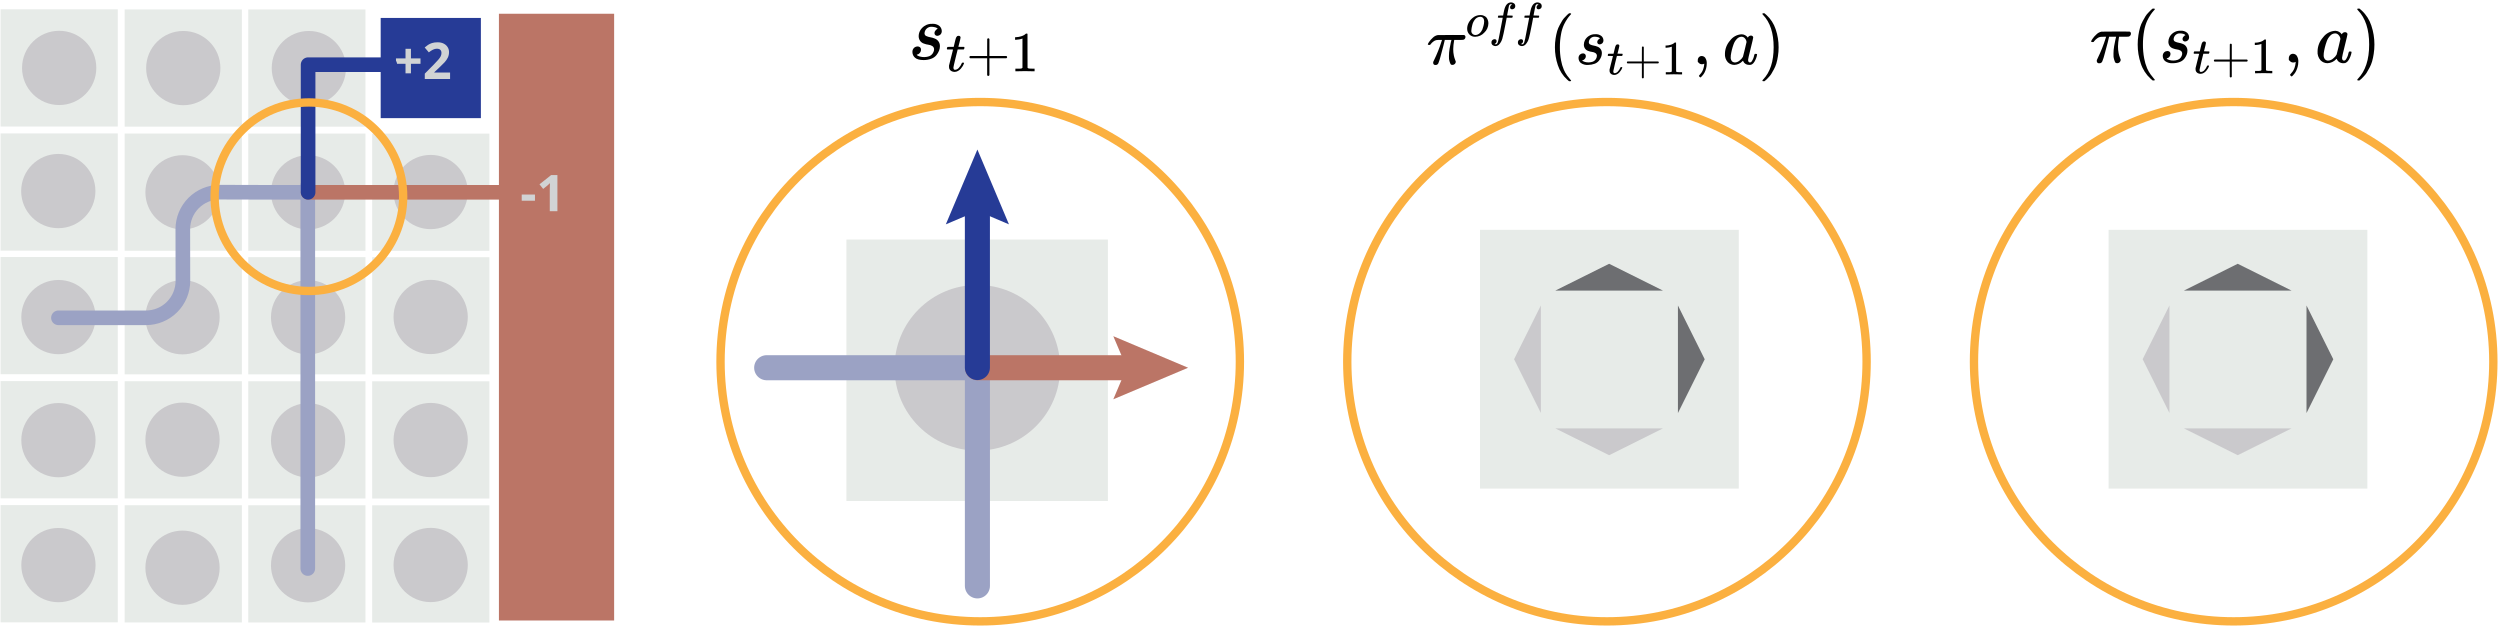
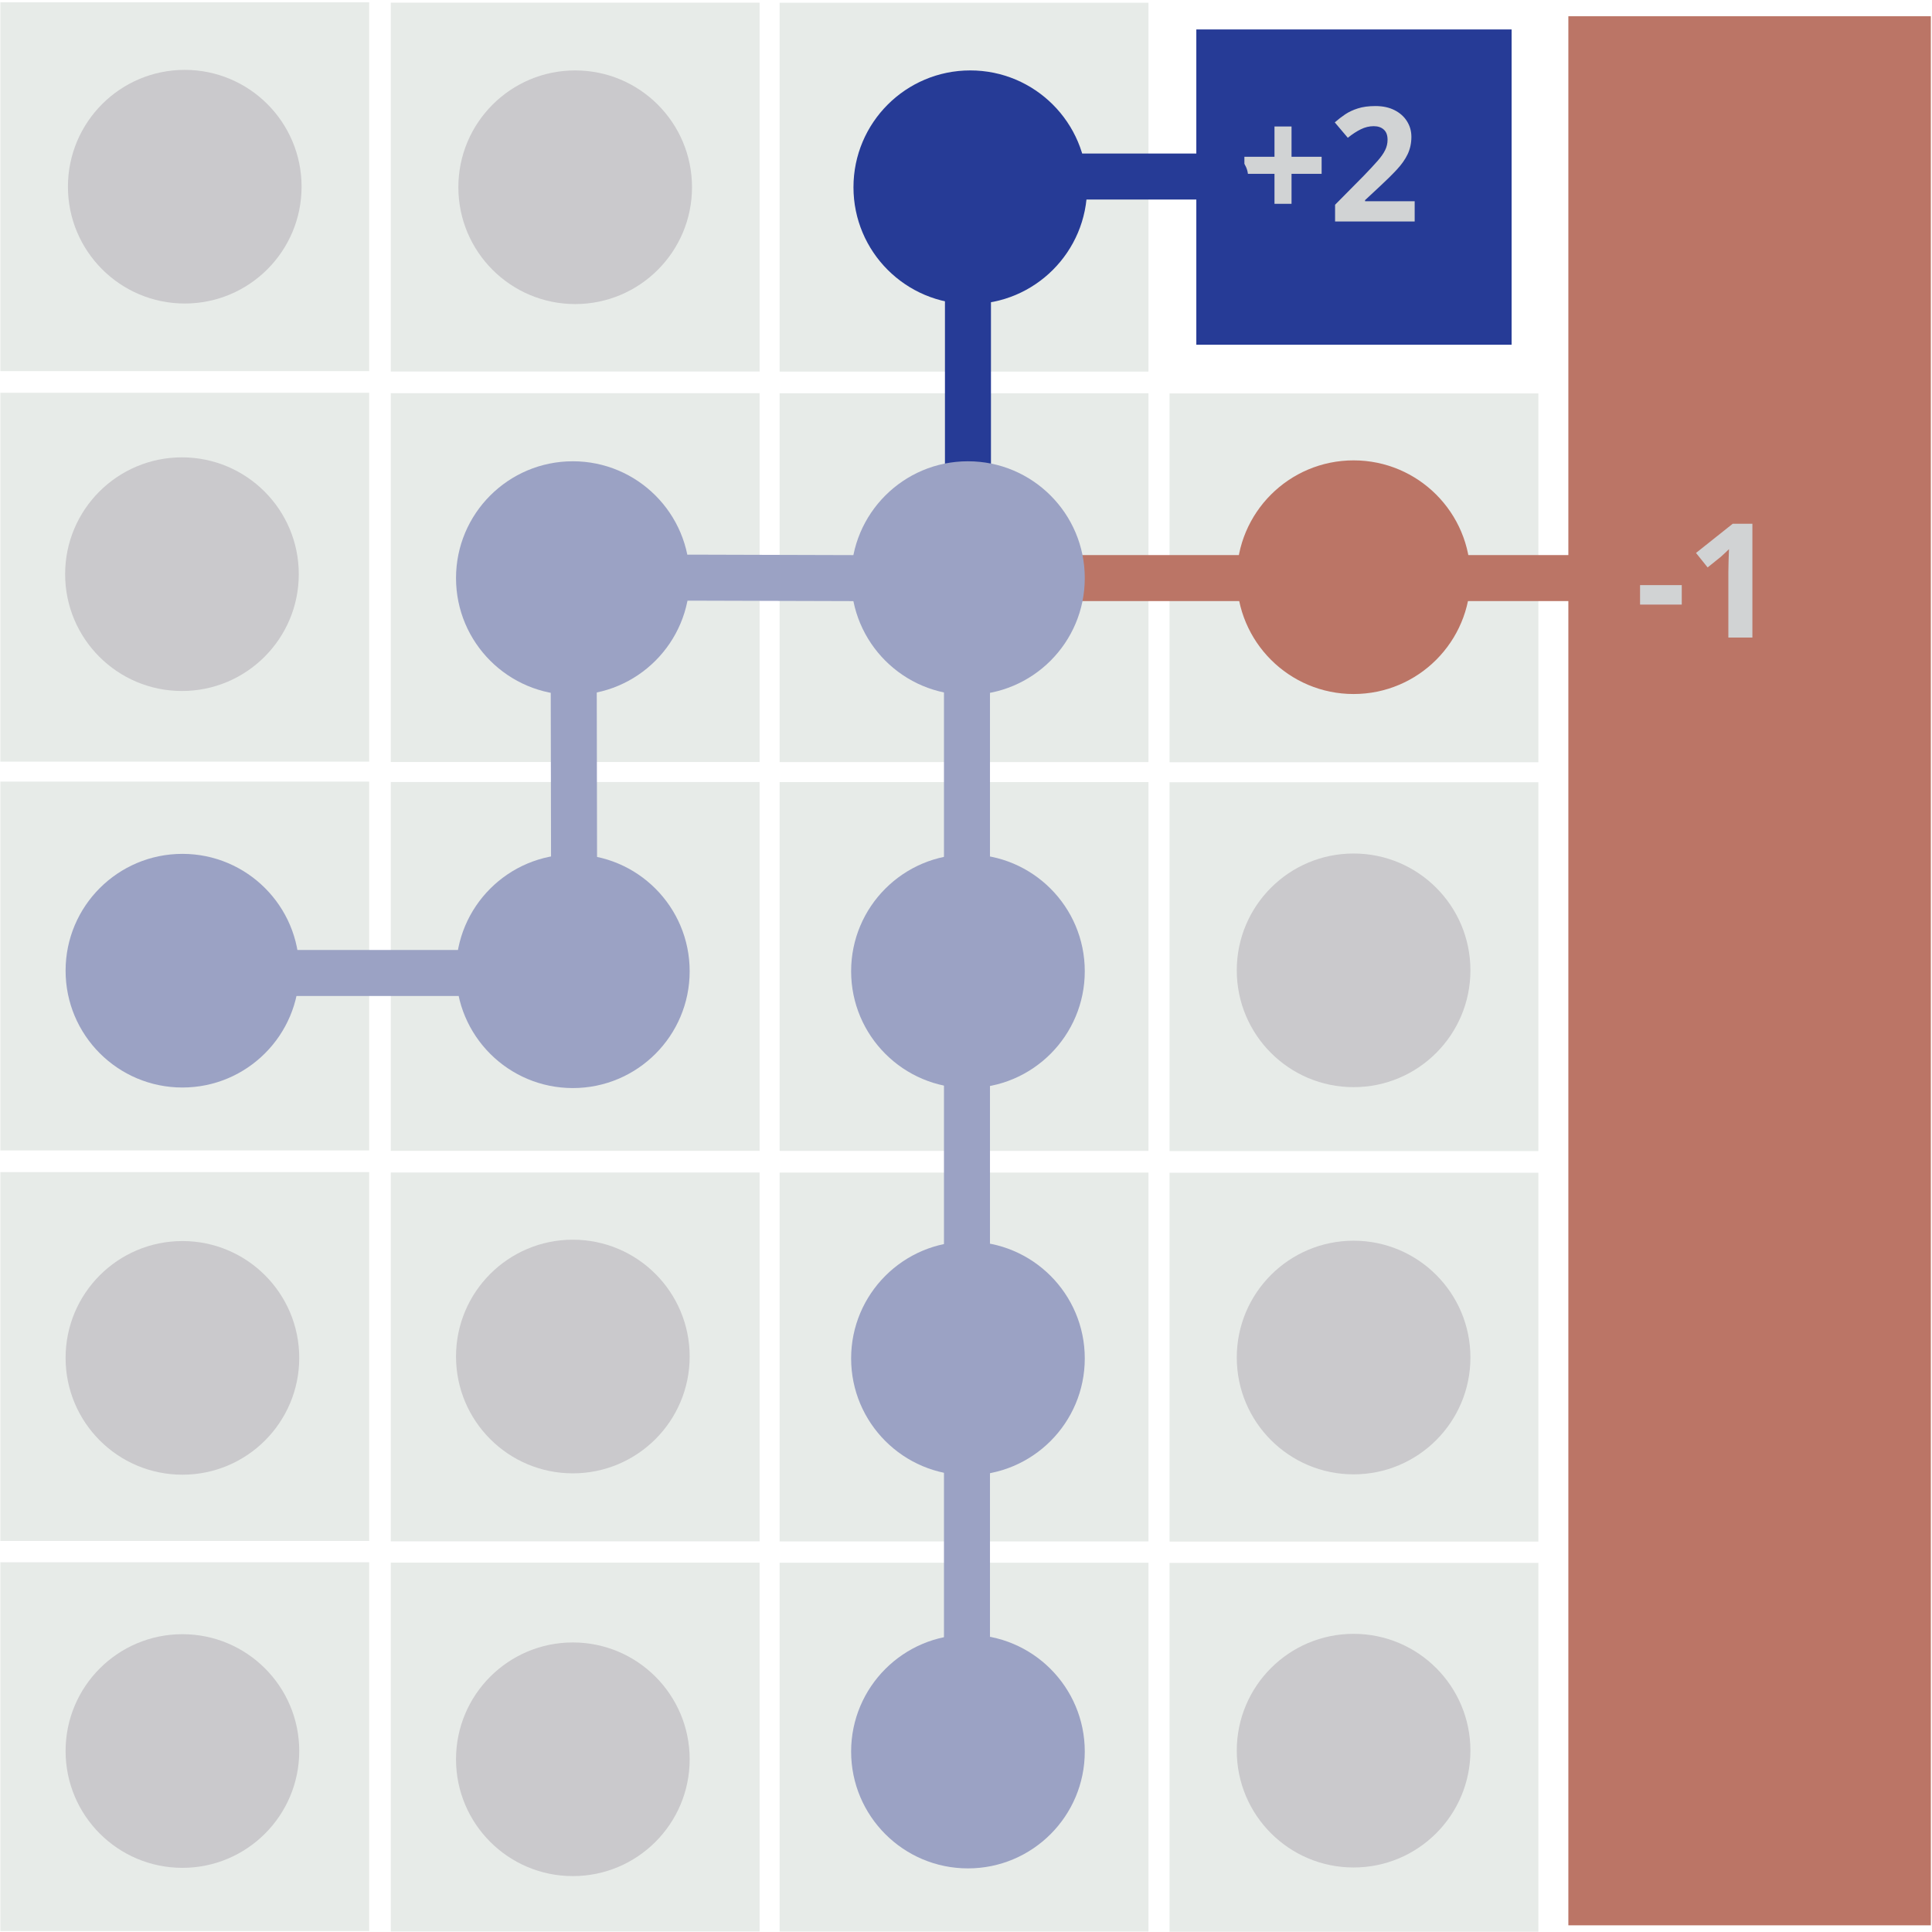
- <svg xmlns="http://www.w3.org/2000/svg" viewBox="0 0 1196.701 300.746">
+ <svg xmlns="http://www.w3.org/2000/svg" viewBox="0 0 293.926 293.926">
  <defs>
    <style>
      .cls-1 {
        fill: #263b96;
      }

      .cls-2 {
        fill: #e7ebe8;
      }

      .cls-3 {
        fill: #cac9cc;
      }

      .cls-4 {
        fill: #bb7566;
      }

      .cls-5 {
        font-size: 24.253px;
        fill: #d1d3d4;
        font-family: MyriadPro-Semibold, Myriad Pro;
        font-weight: 700;
      }

+       .cls-6, .cls-7, .cls-8 {
+         fill: none;
+         stroke-linecap: round;
+         stroke-linejoin: round;
+         stroke-width: 7px;
+       }
+ 
      .cls-6 {
-         fill: #6d6e71;
+         stroke: #bb7566;
      }

      .cls-7 {
-         fill: #010101;
+         stroke: #263b96;
      }

-       .cls-10, .cls-11, .cls-12, .cls-13, .cls-14, .cls-8, .cls-9 {
-         fill: none;
-         stroke-linecap: round;
-         stroke-linejoin: round;
-       }
- 
-       .cls-8, .cls-9 {
+       .cls-8 {
        stroke: #9ba2c4;
      }

-       .cls-10, .cls-12, .cls-8 {
-         stroke-width: 7px;
-       }
- 
-       .cls-11, .cls-13, .cls-9 {
-         stroke-width: 12px;
-       }
- 
-       .cls-10, .cls-11 {
-         stroke: #bb7566;
-       }
- 
-       .cls-12, .cls-13 {
-         stroke: #263b96;
-       }
- 
-       .cls-14 {
-         stroke: #fbb040;
-         stroke-width: 4px;
+       .cls-9 {
+         fill: #9ba2c4;
      }
    </style>
  </defs>
  <g id="background">
-     <rect class="cls-1" x="182.224" y="8.588" width="47.966" height="47.966" />
-     <rect class="cls-2" x="0.272" y="4.455" width="56.113" height="56.113" />
-     <rect class="cls-2" x="59.67" y="4.515" width="56.113" height="56.113" />
-     <rect class="cls-2" x="118.831" y="4.527" width="56.113" height="56.113" />
-     <rect class="cls-2" x="0.272" y="63.864" width="56.113" height="56.113" />
-     <rect class="cls-2" x="59.67" y="63.924" width="56.113" height="56.113" />
-     <rect class="cls-2" x="118.831" y="63.936" width="56.113" height="56.113" />
-     <rect class="cls-2" x="178.151" y="63.96" width="56.113" height="56.113" />
-     <rect class="cls-2" x="0.272" y="123.018" width="56.113" height="56.113" />
-     <rect class="cls-2" x="59.67" y="123.078" width="56.113" height="56.113" />
-     <rect class="cls-2" x="118.831" y="123.09" width="56.113" height="56.113" />
-     <rect class="cls-2" x="178.151" y="123.114" width="56.113" height="56.113" />
-     <rect class="cls-2" x="0.272" y="182.427" width="56.113" height="56.113" />
-     <rect class="cls-2" x="59.67" y="182.488" width="56.113" height="56.113" />
-     <rect class="cls-2" x="118.831" y="182.499" width="56.113" height="56.113" />
-     <rect class="cls-2" x="178.151" y="182.523" width="56.113" height="56.113" />
-     <rect class="cls-2" x="0.272" y="241.783" width="56.113" height="56.113" />
-     <rect class="cls-2" x="59.67" y="241.843" width="56.113" height="56.113" />
-     <rect class="cls-2" x="118.831" y="241.855" width="56.113" height="56.113" />
-     <rect class="cls-2" x="178.151" y="241.879" width="56.113" height="56.113" />
-     <circle class="cls-3" cx="28.329" cy="32.511" r="17.773" />
-     <circle class="cls-3" cx="87.727" cy="32.595" r="17.773" />
-     <circle class="cls-3" cx="206.151" cy="151.731" r="17.773" />
-     <circle class="cls-3" cx="27.972" cy="210.69" r="17.773" />
-     <circle class="cls-3" cx="87.37" cy="210.484" r="17.773" />
-     <circle class="cls-3" cx="206.151" cy="210.636" r="17.773" />
-     <circle class="cls-3" cx="27.972" cy="270.501" r="17.773" />
-     <circle class="cls-3" cx="87.37" cy="271.757" r="17.773" />
-     <circle class="cls-3" cx="206.151" cy="270.447" r="17.773" />
-     <rect class="cls-4" x="238.824" y="6.58" width="55.147" height="290.439" />
-     <text class="cls-5" transform="translate(248.9979 101.1064)">-1</text>
-     <circle class="cls-3" cx="27.903" cy="91.461" r="17.773" />
-     <rect class="cls-2" x="405.162" y="114.662" width="125.167" height="125.167" />
-     <rect class="cls-2" x="708.455" y="110.018" width="123.861" height="123.861" />
-     <polygon class="cls-3" points="724.757 171.946 737.582 197.695 737.582 146.196 724.757 171.946" />
-     <polygon class="cls-3" points="770.261 217.897 796.01 205.072 744.511 205.072 770.261 217.897" />
-     <rect class="cls-2" x="1009.346" y="110.018" width="123.861" height="123.861" />
-     <polygon class="cls-3" points="1025.648 171.946 1038.473 197.695 1038.473 146.196 1025.648 171.946" />
-     <polygon class="cls-3" points="1071.151 217.897 1096.901 205.072 1045.402 205.072 1071.151 217.897" />
-     <polygon class="cls-6" points="1116.904 171.974 1104.079 146.224 1104.079 197.724 1116.904 171.974" />
-     <polygon class="cls-6" points="1071.151 126.265 1045.402 139.09 1096.901 139.09 1071.151 126.265" />
-     <g>
-       <path id="MJMATHI-3C0" class="cls-7" d="M1004.869,30.29a1.019,1.019,0,0,1-1.17-1.135v-.378l.447-.963a66.659,66.659,0,0,0,3.75-9.391l.275-.826h-1.101a11.469,11.469,0,0,0-1.858.103,3.722,3.722,0,0,0-1.342.654,4.493,4.493,0,0,0-.757.619,8.865,8.865,0,0,0-.654.722,4.236,4.236,0,0,0-.31.413,1.962,1.962,0,0,1-.516.034q-.654,0-.654-.344a4.153,4.153,0,0,1,.654-1.204,11.698,11.698,0,0,1,1.892-2.133,4.677,4.677,0,0,1,2.442-1.307q.241-.069,7.74-.069,5.504,0,5.642.034a.939.939,0,0,1,.688.963,1.437,1.437,0,0,1-1.101,1.445,18.656,18.656,0,0,1-2.374.069h-2.202l-.103.585a25.82,25.82,0,0,0-.413,4.094,14.989,14.989,0,0,0,.31,3.199,12.43,12.43,0,0,0,.654,2.202,4.012,4.012,0,0,1,.344.963,1.594,1.594,0,0,1-.482,1.101,1.618,1.618,0,0,1-1.238.516,1.585,1.585,0,0,1-.619-.103q-.241-.103-.55-.826a9.937,9.937,0,0,1-.55-2.064q-.034-.31-.034-1.514a22.831,22.831,0,0,1,.31-3.612q.31-1.926.619-3.165l.344-1.376h-3.371l-.034.138q0,.103-.654,2.718t-1.479,5.538a25.634,25.634,0,0,1-1.066,3.337A1.446,1.446,0,0,1,1004.869,30.29Z" />
-       <path id="MJMAIN-28" class="cls-7" d="M1023.273,21.312a28.294,28.294,0,0,1,.344-4.506,31.528,31.528,0,0,1,.791-3.681,14.405,14.405,0,0,1,1.273-3.027q.826-1.479,1.307-2.305a9.137,9.137,0,0,1,1.445-1.789q.963-.963,1.135-1.17a6.199,6.199,0,0,1,.86-.722h.585q.482,0,.482.31a2.78,2.78,0,0,1-.585.722,15.618,15.618,0,0,0-1.41,1.823,23.799,23.799,0,0,0-1.686,2.958,19.571,19.571,0,0,0-1.445,4.747,34.72,34.72,0,0,0-.585,6.639,34.18,34.18,0,0,0,.585,6.605,22.341,22.341,0,0,0,1.41,4.782,15.579,15.579,0,0,0,1.686,2.958q.86,1.135,1.445,1.823a7.769,7.769,0,0,1,.585.722q0,.31-.516.31h-.55l-.963-.826a16.976,16.976,0,0,1-4.713-7.293A28.125,28.125,0,0,1,1023.273,21.312Z" />
-       <g>
-         <path id="MJMATHI-73" class="cls-7" d="M1037.962,19.97a5.098,5.098,0,0,1,.55-2.236,5.66,5.66,0,0,1,1.926-2.098,5.496,5.496,0,0,1,3.337-.929,4.346,4.346,0,0,1,3.096.929,2.947,2.947,0,0,1,.998,2.064,2.049,2.049,0,0,1-.585,1.617,2.084,2.084,0,0,1-1.307.55,1.374,1.374,0,0,1-.826-.275,1.113,1.113,0,0,1-.413-.894,1.561,1.561,0,0,1,.31-.963,3.09,3.09,0,0,1,.585-.619.832.832,0,0,1,.447-.206.03.03,0,0,0,.034-.034q0-.103-.241-.31a2.35,2.35,0,0,0-.86-.378,6.087,6.087,0,0,0-1.342-.206,2.91,2.91,0,0,0-3.199,2.718,1.244,1.244,0,0,0,.654,1.204,7.135,7.135,0,0,0,1.892.585,7.538,7.538,0,0,1,1.789.516,3.4,3.4,0,0,1,2.27,3.302,5.235,5.235,0,0,1-.378,1.926,7.695,7.695,0,0,1-1.135,1.926,4.976,4.976,0,0,1-2.167,1.514,9.341,9.341,0,0,1-3.234.585,5.564,5.564,0,0,1-3.75-.998,3.183,3.183,0,0,1-1.135-2.339,2.34,2.34,0,0,1,.722-1.926,2.375,2.375,0,0,1,1.514-.585,1.66,1.66,0,0,1,.963.31,1.281,1.281,0,0,1,.482,1.066,2.059,2.059,0,0,1-.619,1.514,1.694,1.694,0,0,1-1.066.619.264.264,0,0,1-.103.034q-.034,0-.034.069a.744.744,0,0,0,.275.275,4.802,4.802,0,0,0,1.066.447,6.766,6.766,0,0,0,4.025-.138,2.955,2.955,0,0,0,1.307-.963,4.567,4.567,0,0,0,.585-1.066,2.595,2.595,0,0,0,.172-.86,1.621,1.621,0,0,0-.722-1.445,3.657,3.657,0,0,0-1.651-.585,8.514,8.514,0,0,1-2.03-.516,3.183,3.183,0,0,1-1.617-1.204A3.463,3.463,0,0,1,1037.962,19.97Z" />
-         <g>
-           <path id="MJMATHI-74" class="cls-7" d="M1050.221,25.708q-.17-.17-.17-.243a2.045,2.045,0,0,1,.073-.389 1.0 1,0,0,1,.122-.34.209.209,0,0,1,.219-.122q.17,0,1.24-.024h1.289l.462-1.946q.073-.268.17-.705a5.217,5.217,0,0,1,.17-.632,4.578,4.578,0,0,0,.146-.486.892.892,0,0,1,.195-.413,2.314,2.314,0,0,0,.243-.292.548.548,0,0,1,.341-.219,2.012,2.012,0,0,1,.438-.049.746.746,0,0,1,.608.268.815.815,0,0,1,.17.462,9.244,9.244,0,0,1-.219,1.143q-.219.973-.486,1.921l-.243.9a5.746,5.746,0,0,0,1.216.049h1.24q.17.17.17.268a1.15,1.15,0,0,1-.316.851h-2.602l-.876,3.527q-.949,3.891-.949,4.183,0,1.021.657,1.021a2.324,2.324,0,0,0,1.654-.827,6.194,6.194,0,0,0,1.289-2.043q.049-.146.122-.17a2.141,2.141,0,0,1,.365-.049h.097q.365,0,.365.195a1.194,1.194,0,0,1-.073.292,4.576,4.576,0,0,1-.438.924,8.645,8.645,0,0,1-.827,1.143,4.497,4.497,0,0,1-1.24,1.021,2.978,2.978,0,0,1-1.484.413,2.813,2.813,0,0,1-1.386-.365,2.107,2.107,0,0,1-.949-1.265,3.058,3.058,0,0,1-.049-.657V32.615l.851-3.405q.851-3.429.876-3.454a5.976,5.976,0,0,0-1.24-.049Z" />
-           <path id="MJMAIN-2B" class="cls-7" d="M1059.731,29.308V28.992a.53.53,0,0,1,.34-.486h7.272V24.857l.024-3.648q.243-.316.462-.316a.532.532,0,0,1,.486.365v7.248h7.248a.507.507,0,0,1,0,.973H1068.316V36.726q-.195.341-.438.341h-.097a.471.471,0,0,1-.438-.341V29.478h-7.272a.53.53,0,0,1-.34-.486Z" />
-           <path id="MJMAIN-31" class="cls-7" d="M1082.495,21.014l-.316.122a6.969,6.969,0,0,1-.973.243,11.211,11.211,0,0,1-1.411.17h-.462V20.431h.462a7.909,7.909,0,0,0,2.116-.365,5.743,5.743,0,0,0,1.362-.584,6.235,6.235,0,0,0,.681-.535q.049-.073.292-.073a.677.677,0,0,1,.413.146V26.292l.024,7.296a.963.963,0,0,0,.292.219,2.884,2.884,0,0,0,.584.097q.462.049,1.508.049h.632v1.119h-.268q-.511-.073-3.867-.073-3.308,0-3.818.073h-.292V33.953h1.557a5.842,5.842,0,0,0,.608-.024,2.383,2.383,0,0,0,.389-.073,1.458,1.458,0,0,1,.195-.049q.024,0,.146-.122t.146-.097Z" />
-         </g>
-       </g>
-       <path id="MJMAIN-2C" class="cls-7" d="M1095.616,28.708v-.86a2.151,2.151,0,0,1,.55-1.479,1.88,1.88,0,0,1,1.479-.619,2.249,2.249,0,0,1,1.72.86,4.749,4.749,0,0,1,.791,3.027,8.85,8.85,0,0,1-.31,2.339,10.695,10.695,0,0,1-.722,1.961,7.46,7.46,0,0,1-.894,1.41q-.482.585-.826.929t-.447.31q-.138,0-.447-.31t-.31-.447q0-.138.378-.55t.86-1.032a6.602,6.602,0,0,0,.894-1.72,9.881,9.881,0,0,0,.55-2.511v-.413l-.034.034a1.333,1.333,0,0,1-.172.069.868.868,0,0,0-.206.103.563.563,0,0,1-.31.069,2.507,2.507,0,0,0-.413.034,2.048,2.048,0,0,1-1.514-.585Z" />
-       <path id="MJMATHI-61" class="cls-7" d="M1109.376,24.511a10.166,10.166,0,0,1,2.614-6.605,7.698,7.698,0,0,1,5.882-3.165,3.9,3.9,0,0,1,3.096,1.686,1.721,1.721,0,0,1,1.582-1.032,1.231,1.231,0,0,1,.791.275.847.847,0,0,1,.344.688q0,.447-1.273,5.504t-1.307,5.71a1.84,1.84,0,0,0,.241,1.135,1.01,1.01,0,0,0,.722.31,1.495,1.495,0,0,0,.688-.31,7.8,7.8,0,0,0,1.41-3.302q.206-.688.344-.722a1.006,1.006,0,0,1,.344-.034h.138q.654,0,.654.31a5.463,5.463,0,0,1-.172.929,10.791,10.791,0,0,1-.688,1.858,5.861,5.861,0,0,1-1.101,1.72,3.402,3.402,0,0,1-1.101.722,3.667,3.667,0,0,1-.826.069,3.516,3.516,0,0,1-1.961-.516,2.641,2.641,0,0,1-1.032-1.066l-.206-.516q-.034-.034-.138.034l-.138.138a6.031,6.031,0,0,1-4.128,1.926,4.695,4.695,0,0,1-3.337-1.376A5.797,5.797,0,0,1,1109.376,24.511Zm10.939-5.882a3.114,3.114,0,0,0-.172-.757,3.271,3.271,0,0,0-.791-1.204,2.199,2.199,0,0,0-1.582-.688,3.301,3.301,0,0,0-2.305,1.066,7.198,7.198,0,0,0-1.72,2.786,27.463,27.463,0,0,0-1.41,5.642v.378a1.833,1.833,0,0,1-.034.413,2.889,2.889,0,0,0,.619,2.133,2.215,2.215,0,0,0,1.479.619,3.884,3.884,0,0,0,2.58-1.135,5.784,5.784,0,0,0,1.514-1.754q.069-.138.929-3.681T1120.315,18.629Z" />
-       <path id="MJMAIN-29" class="cls-7" d="M1128.537,4.146l.138-.034h.757l.963.826a16.976,16.976,0,0,1,4.713,7.293,28.125,28.125,0,0,1,1.479,9.082,28.718,28.718,0,0,1-.344,4.506,29.578,29.578,0,0,1-.791,3.681,15.494,15.494,0,0,1-1.273,3.027q-.826,1.514-1.307,2.305a10.464,10.464,0,0,1-1.41,1.754q-.929.963-1.101,1.135t-.791.654l-.138.138h-.791a.202.202,0,0,1-.172-.103.81.81,0,0,1-.103-.31q.034-.034.378-.447,5.332-5.538,5.332-16.34t-5.332-16.34q-.344-.413-.378-.447A.404.404,0,0,1,1128.537,4.146Z" />
-     </g>
-     <g>
-       <path id="MJMATHI-3C0-2" data-name="MJMATHI-3C0" class="cls-7" d="M687.147,31.108a.963.963,0,0,1-1.106-1.073V29.677l.423-.91a63.009,63.009,0,0,0,3.544-8.877l.26-.78h-1.041a10.84,10.84,0,0,0-1.756.098,3.518,3.518,0,0,0-1.268.618,4.248,4.248,0,0,0-.715.585,8.378,8.378,0,0,0-.618.683,4.006,4.006,0,0,0-.293.39,1.854,1.854,0,0,1-.488.033q-.618,0-.618-.325a3.926,3.926,0,0,1,.618-1.138,11.057,11.057,0,0,1,1.788-2.016,4.421,4.421,0,0,1,2.309-1.236q.228-.065,7.316-.065,5.203,0,5.333.033a.888.888,0,0,1,.65.91,1.358,1.358,0,0,1-1.041,1.366,17.633,17.633,0,0,1-2.244.065h-2.081l-.098.553a24.407,24.407,0,0,0-.39,3.869,14.168,14.168,0,0,0,.293,3.024,11.748,11.748,0,0,0,.618,2.081,3.792,3.792,0,0,1,.325.91,1.507,1.507,0,0,1-.455,1.041,1.529,1.529,0,0,1-1.171.488,1.498,1.498,0,0,1-.585-.098q-.228-.098-.52-.78a9.394,9.394,0,0,1-.52-1.951q-.033-.293-.033-1.431a21.58,21.58,0,0,1,.293-3.414q.293-1.821.585-2.992l.325-1.301h-3.187l-.033.13q0,.098-.618,2.569T689.553,27.044a24.233,24.233,0,0,1-1.008,3.154A1.367,1.367,0,0,1,687.147,31.108Z" />
-       <g>
-         <path id="MJMATHI-6F" class="cls-7" d="M706.14,17.606a3.638,3.638,0,0,1-2.782-1.126,3.822,3.822,0,0,1-1.058-2.713,6.07,6.07,0,0,1,.69-2.828,7.408,7.408,0,0,1,1.885-2.322,5.66,5.66,0,0,1,3.563-1.402q.736,0,.92.023.299.069.598.161a4.721,4.721,0,0,1,.805.368,2.62,2.62,0,0,1,.828.69,4.482,4.482,0,0,1,.598,1.126,4.43,4.43,0,0,1,.276,1.609,6.134,6.134,0,0,1-1.977,4.437A6.042,6.042,0,0,1,706.14,17.606Zm-1.839-3.012a1.91,1.91,0,0,0,1.954,2.161,2.96,2.96,0,0,0,1.908-.736,5.128,5.128,0,0,0,1.425-1.931,14.005,14.005,0,0,0,.529-1.701,8.455,8.455,0,0,0,.322-2.115,2.46,2.46,0,0,0-.414-1.54,1.789,1.789,0,0,0-1.471-.69,3.249,3.249,0,0,0-2.552,1.333,6.559,6.559,0,0,0-1.264,2.69A13.116,13.116,0,0,0,704.301,14.595Z" />
-         <path id="MJMATHI-66" class="cls-7" d="M715.382,21.078a.353.353,0,0,1,.138.046.846.846,0,0,0,.253.069,1.994,1.994,0,0,0,.276.023.723.723,0,0,0,.552-.299,1.901,1.901,0,0,0,.368-.667,32.527,32.527,0,0,0,.782-3.517q.552-2.897,1.058-5.517t.506-2.644v-.069h-1.08a6.204,6.204,0,0,1-1.149-.046.269.269,0,0,1-.092-.23l.161-.644a.179.179,0,0,1,.184-.115q.138,0,1.08-.023a9.952,9.952,0,0,0,1.103-.023q0-.046.207-1.149t.276-1.333q.851-3.793,3.356-3.793a2.321,2.321,0,0,1,1.402.506,1.507,1.507,0,0,1,.552,1.218,1.407,1.407,0,0,1-.483,1.195,1.731,1.731,0,0,1-.966.391q-1.012,0-1.012-.966a1.192,1.192,0,0,1,.253-.759,1.79,1.79,0,0,1,.552-.483l.207-.115a1.97,1.97,0,0,0-.69-.138.78.78,0,0,0-.529.23,1.191,1.191,0,0,0-.345.644q-.161.667-.368,1.793t-.368,1.908q-.161.782-.161.828a6.562,6.562,0,0,0,1.264.046q1.035,0,1.195.023a.379.379,0,0,1,.253.138,1.076,1.076,0,0,1-.046.391,1.462,1.462,0,0,1-.115.368.197.197,0,0,1-.207.115q-.161,0-1.241.023h-1.287l-.529,2.805q-1.103,5.701-1.54,7.127a6.782,6.782,0,0,1-1.609,2.897,2.592,2.592,0,0,1-1.678.736,2.206,2.206,0,0,1-1.333-.437,1.446,1.446,0,0,1-.598-1.241,1.504,1.504,0,0,1,.483-1.241,1.536,1.536,0,0,1,.966-.391q1.012,0,1.012.966a1.192,1.192,0,0,1-.253.759,1.79,1.79,0,0,1-.552.483Z" />
-         <path id="MJMATHI-66-2" data-name="MJMATHI-66" class="cls-7" d="M728.049,21.078a.353.353,0,0,1,.138.046.846.846,0,0,0,.253.069,1.994,1.994,0,0,0,.276.023.723.723,0,0,0,.552-.299,1.901,1.901,0,0,0,.368-.667,32.53,32.53,0,0,0,.782-3.517q.552-2.897,1.058-5.517t.506-2.644v-.069h-1.08a6.204,6.204,0,0,1-1.149-.046.269.269,0,0,1-.092-.23l.161-.644a.179.179,0,0,1,.184-.115q.138,0,1.08-.023a9.952,9.952,0,0,0,1.103-.023q0-.046.207-1.149t.276-1.333q.851-3.793,3.356-3.793a2.321,2.321,0,0,1,1.402.506,1.507,1.507,0,0,1,.552,1.218,1.407,1.407,0,0,1-.483,1.195,1.731,1.731,0,0,1-.966.391q-1.012,0-1.012-.966a1.192,1.192,0,0,1,.253-.759,1.79,1.79,0,0,1,.552-.483l.207-.115a1.97,1.97,0,0,0-.69-.138.78.78,0,0,0-.529.23,1.191,1.191,0,0,0-.345.644q-.161.667-.368,1.793t-.368,1.908q-.161.782-.161.828a6.562,6.562,0,0,0,1.264.046q1.035,0,1.195.023a.379.379,0,0,1,.253.138,1.076,1.076,0,0,1-.046.391,1.462,1.462,0,0,1-.115.368.197.197,0,0,1-.207.115q-.161,0-1.241.023H733.888l-.529,2.805q-1.103,5.701-1.54,7.127a6.782,6.782,0,0,1-1.609,2.897,2.592,2.592,0,0,1-1.678.736,2.206,2.206,0,0,1-1.333-.437,1.446,1.446,0,0,1-.598-1.241,1.504,1.504,0,0,1,.483-1.241,1.536,1.536,0,0,1,.966-.391q1.012,0,1.012.966a1.192,1.192,0,0,1-.253.759,1.79,1.79,0,0,1-.552.483Z" />
-       </g>
-       <path id="MJMAIN-28-2" data-name="MJMAIN-28" class="cls-7" d="M744.311,22.621a26.746,26.746,0,0,1,.325-4.26,29.801,29.801,0,0,1,.748-3.479,13.616,13.616,0,0,1,1.203-2.861q.78-1.398,1.236-2.179a8.636,8.636,0,0,1,1.366-1.691q.91-.91,1.073-1.106a5.86,5.86,0,0,1,.813-.683h.553q.455,0,.455.293a2.627,2.627,0,0,1-.553.683,14.762,14.762,0,0,0-1.333,1.723,22.497,22.497,0,0,0-1.593,2.796,18.5,18.5,0,0,0-1.366,4.487,32.819,32.819,0,0,0-.553,6.276,32.309,32.309,0,0,0,.553,6.243,21.118,21.118,0,0,0,1.333,4.52,14.726,14.726,0,0,0,1.593,2.796q.813,1.073,1.366,1.723a7.346,7.346,0,0,1,.553.683q0,.293-.488.293h-.52l-.91-.78a16.047,16.047,0,0,1-4.455-6.894A26.586,26.586,0,0,1,744.311,22.621Z" />
-       <g>
-         <path id="MJMATHI-73-2" data-name="MJMATHI-73" class="cls-7" d="M758.163,21.353a4.819,4.819,0,0,1,.52-2.114,5.35,5.35,0,0,1,1.821-1.984,5.195,5.195,0,0,1,3.154-.878,4.108,4.108,0,0,1,2.926.878,2.786,2.786,0,0,1,.943,1.951,1.936,1.936,0,0,1-.553,1.528,1.97,1.97,0,0,1-1.236.52,1.299,1.299,0,0,1-.78-.26,1.052,1.052,0,0,1-.39-.845,1.476,1.476,0,0,1,.293-.91,2.921,2.921,0,0,1,.553-.585.787.787,0,0,1,.423-.195.029.029,0,0,0,.033-.033q0-.098-.228-.293a2.221,2.221,0,0,0-.813-.358,5.753,5.753,0,0,0-1.268-.195,2.75,2.75,0,0,0-3.024,2.569,1.175,1.175,0,0,0,.618,1.138,6.743,6.743,0,0,0,1.788.553,7.126,7.126,0,0,1,1.691.488,3.214,3.214,0,0,1,2.146,3.122,4.948,4.948,0,0,1-.358,1.821,7.273,7.273,0,0,1-1.073,1.821,4.704,4.704,0,0,1-2.049,1.431,8.829,8.829,0,0,1-3.057.553,5.26,5.26,0,0,1-3.544-.943,3.008,3.008,0,0,1-1.073-2.211,2.211,2.211,0,0,1,.683-1.821,2.245,2.245,0,0,1,1.431-.553,1.569,1.569,0,0,1,.91.293,1.211,1.211,0,0,1,.455,1.008,1.946,1.946,0,0,1-.585,1.431,1.601,1.601,0,0,1-1.008.585.25.25,0,0,1-.098.033q-.033,0-.033.065a.703.703,0,0,0,.26.26,4.54,4.54,0,0,0,1.008.423,6.395,6.395,0,0,0,3.804-.13,2.793,2.793,0,0,0,1.236-.91,4.317,4.317,0,0,0,.553-1.008,2.453,2.453,0,0,0,.163-.813,1.532,1.532,0,0,0-.683-1.366,3.456,3.456,0,0,0-1.561-.553,8.048,8.048,0,0,1-1.918-.488,3.009,3.009,0,0,1-1.528-1.138A3.273,3.273,0,0,1,758.163,21.353Z" />
-         <g>
-           <path id="MJMATHI-74-2" data-name="MJMATHI-74" class="cls-7" d="M769.751,26.777q-.161-.161-.161-.23a1.933,1.933,0,0,1,.069-.368.945.945,0,0,1,.115-.322.197.197,0,0,1,.207-.115q.161,0,1.172-.023h1.218l.437-1.839q.069-.253.161-.667a4.932,4.932,0,0,1,.161-.598,4.324,4.324,0,0,0,.138-.46.843.843,0,0,1,.184-.391,2.189,2.189,0,0,0,.23-.276.518.518,0,0,1,.322-.207,1.903,1.903,0,0,1,.414-.046.705.705,0,0,1,.575.253.77.77,0,0,1,.161.437,8.739,8.739,0,0,1-.207,1.08q-.207.92-.46,1.816l-.23.851a5.432,5.432,0,0,0,1.149.046h1.172q.161.161.161.253a1.087,1.087,0,0,1-.299.805h-2.46l-.828,3.333q-.897,3.678-.897,3.954,0,.966.621.966a2.197,2.197,0,0,0,1.563-.782,5.856,5.856,0,0,0,1.218-1.931q.046-.138.115-.161a2.025,2.025,0,0,1,.345-.046h.092q.345,0,.345.184a1.129,1.129,0,0,1-.069.276,4.325,4.325,0,0,1-.414.874,8.172,8.172,0,0,1-.782,1.081,4.251,4.251,0,0,1-1.172.966,2.815,2.815,0,0,1-1.402.391,2.659,2.659,0,0,1-1.31-.345,1.992,1.992,0,0,1-.897-1.195,2.891,2.891,0,0,1-.046-.621V33.306l.805-3.219q.805-3.241.828-3.264a5.649,5.649,0,0,0-1.172-.046Z" />
-           <path id="MJMAIN-2B-2" data-name="MJMAIN-2B" class="cls-7" d="M778.74,30.179v-.299a.501.501,0,0,1,.322-.46h6.874V25.972l.023-3.448q.23-.299.437-.299a.503.503,0,0,1,.46.345v6.851h6.851a.479.479,0,0,1,0,.92h-6.851v6.851q-.184.322-.414.322h-.092a.446.446,0,0,1-.414-.322v-6.851h-6.874a.501.501,0,0,1-.322-.46Z" />
-           <path id="MJMAIN-31-2" data-name="MJMAIN-31" class="cls-7" d="M800.258,22.34l-.299.115a6.589,6.589,0,0,1-.92.23,10.597,10.597,0,0,1-1.333.161h-.437V21.788h.437a7.476,7.476,0,0,0,2-.345,5.429,5.429,0,0,0,1.287-.552,5.894,5.894,0,0,0,.644-.506q.046-.069.276-.069a.64.64,0,0,1,.391.138v6.874l.023,6.897a.91.91,0,0,0,.276.207,2.726,2.726,0,0,0,.552.092q.437.046,1.425.046h.598v1.058H804.925q-.483-.069-3.655-.069-3.127,0-3.609.069h-.276v-1.058h1.471a5.523,5.523,0,0,0,.575-.023,2.252,2.252,0,0,0,.368-.069,1.378,1.378,0,0,1,.184-.046q.023,0,.138-.115t.138-.092Z" />
-         </g>
-       </g>
-       <path id="MJMAIN-2C-2" data-name="MJMAIN-2C" class="cls-7" d="M812.693,29.612v-.813a2.033,2.033,0,0,1,.52-1.398,1.777,1.777,0,0,1,1.398-.585,2.126,2.126,0,0,1,1.626.813,4.489,4.489,0,0,1,.748,2.861,8.366,8.366,0,0,1-.293,2.211,10.11,10.11,0,0,1-.683,1.853,7.051,7.051,0,0,1-.845,1.333q-.455.553-.78.878t-.423.293q-.13,0-.423-.293t-.293-.423q0-.13.358-.52t.813-.976a6.24,6.24,0,0,0,.845-1.626,9.341,9.341,0,0,0,.52-2.374v-.39l-.033.033a1.264,1.264,0,0,1-.163.065.82.82,0,0,0-.195.098.532.532,0,0,1-.293.065,2.369,2.369,0,0,0-.39.033,1.936,1.936,0,0,1-1.431-.553Z" />
-       <path id="MJMATHI-61-2" data-name="MJMATHI-61" class="cls-7" d="M825.7,25.645a9.609,9.609,0,0,1,2.471-6.243,7.277,7.277,0,0,1,5.56-2.992,3.686,3.686,0,0,1,2.926,1.593,1.627,1.627,0,0,1,1.496-.976,1.163,1.163,0,0,1,.748.26.801.801,0,0,1,.325.65q0,.423-1.203,5.203t-1.236,5.398a1.74,1.74,0,0,0,.228,1.073.955.955,0,0,0,.683.293,1.413,1.413,0,0,0,.65-.293,7.373,7.373,0,0,0,1.333-3.122q.195-.65.325-.683a.951.951,0,0,1,.325-.033h.13q.618,0,.618.293a5.165,5.165,0,0,1-.163.878,10.201,10.201,0,0,1-.65,1.756,5.54,5.54,0,0,1-1.041,1.626,3.215,3.215,0,0,1-1.041.683,3.466,3.466,0,0,1-.78.065,3.324,3.324,0,0,1-1.853-.488,2.496,2.496,0,0,1-.976-1.008l-.195-.488q-.033-.033-.13.033l-.13.13a5.701,5.701,0,0,1-3.902,1.821,4.438,4.438,0,0,1-3.154-1.301A5.479,5.479,0,0,1,825.7,25.645ZM836.04,20.085a2.943,2.943,0,0,0-.163-.715,3.092,3.092,0,0,0-.748-1.138,2.078,2.078,0,0,0-1.496-.65,3.12,3.12,0,0,0-2.179,1.008,6.804,6.804,0,0,0-1.626,2.634,25.959,25.959,0,0,0-1.333,5.333v.358a1.733,1.733,0,0,1-.033.39,2.731,2.731,0,0,0,.585,2.016,2.094,2.094,0,0,0,1.398.585,3.672,3.672,0,0,0,2.439-1.073,5.468,5.468,0,0,0,1.431-1.658q.065-.13.878-3.479T836.04,20.085Z" />
-       <path id="MJMAIN-29-2" data-name="MJMAIN-29" class="cls-7" d="M843.779,6.396l.13-.033h.715l.91.78A16.047,16.047,0,0,1,849.99,14.037a26.585,26.585,0,0,1,1.398,8.584,27.145,27.145,0,0,1-.325,4.26,27.958,27.958,0,0,1-.748,3.479,14.645,14.645,0,0,1-1.203,2.861q-.78,1.431-1.236,2.179a9.891,9.891,0,0,1-1.333,1.658q-.878.91-1.041,1.073t-.748.618l-.13.13h-.748a.191.191,0,0,1-.163-.098.766.766,0,0,1-.098-.293q.033-.033.358-.423,5.04-5.235,5.04-15.445T843.974,7.176q-.325-.39-.358-.423A.382.382,0,0,1,843.779,6.396Z" />
-     </g>
-     <g>
-       <path id="MJMATHI-73-3" data-name="MJMATHI-73" class="cls-7" d="M439.753,17.277a5.687,5.687,0,0,1,.614-2.494,6.313,6.313,0,0,1,2.149-2.341,6.131,6.131,0,0,1,3.722-1.036,4.848,4.848,0,0,1,3.454,1.036,3.288,3.288,0,0,1,1.113,2.303,2.285,2.285,0,0,1-.652,1.804,2.325,2.325,0,0,1-1.458.614,1.533,1.533,0,0,1-.921-.307,1.242,1.242,0,0,1-.461-.998,1.741,1.741,0,0,1,.345-1.075,3.448,3.448,0,0,1,.652-.691.929.929,0,0,1,.499-.23.034.034,0,0,0,.038-.038q0-.115-.269-.345a2.621,2.621,0,0,0-.959-.422,6.79,6.79,0,0,0-1.497-.23,3.246,3.246,0,0,0-3.569,3.032,1.387,1.387,0,0,0,.729,1.343,7.958,7.958,0,0,0,2.111.652,8.41,8.41,0,0,1,1.996.576,3.793,3.793,0,0,1,2.533,3.684,5.84,5.84,0,0,1-.422,2.149,8.584,8.584,0,0,1-1.266,2.149,5.551,5.551,0,0,1-2.418,1.688,10.42,10.42,0,0,1-3.607.652q-2.955,0-4.183-1.113a3.55,3.55,0,0,1-1.266-2.61,2.61,2.61,0,0,1,.806-2.149,2.65,2.65,0,0,1,1.688-.652,1.852,1.852,0,0,1,1.075.345,1.429,1.429,0,0,1,.537,1.19,2.297,2.297,0,0,1-.691,1.688,1.89,1.89,0,0,1-1.19.691.294.294,0,0,1-.115.038q-.038,0-.038.077a.83.83,0,0,0,.307.307,5.357,5.357,0,0,0,1.19.499,7.548,7.548,0,0,0,4.49-.153,3.297,3.297,0,0,0,1.458-1.075,5.094,5.094,0,0,0,.652-1.19,2.894,2.894,0,0,0,.192-.959,1.808,1.808,0,0,0-.806-1.612,4.079,4.079,0,0,0-1.842-.652,9.497,9.497,0,0,1-2.264-.576,3.551,3.551,0,0,1-1.804-1.343A3.863,3.863,0,0,1,439.753,17.277Z" />
-       <g>
-         <path id="MJMATHI-74-3" data-name="MJMATHI-74" class="cls-7" d="M453.429,23.678q-.19-.19-.19-.271a2.281,2.281,0,0,1,.081-.434,1.115,1.115,0,0,1,.136-.38.233.233,0,0,1,.244-.136q.19,0,1.384-.027h1.438l.515-2.17q.081-.298.19-.787a5.821,5.821,0,0,1,.19-.705,5.107,5.107,0,0,0,.163-.543.995.995,0,0,1,.217-.461,2.583,2.583,0,0,0,.271-.326.611.611,0,0,1,.38-.244,2.245,2.245,0,0,1,.488-.054.832.832,0,0,1,.678.298.909.909,0,0,1,.19.515,10.313,10.313,0,0,1-.244,1.275q-.244,1.085-.543,2.143l-.271,1.004a6.411,6.411,0,0,0,1.357.054h1.384q.19.19.19.298a1.283,1.283,0,0,1-.353.95h-2.903l-.977,3.934q-1.058,4.341-1.058,4.667,0,1.14.733,1.14a2.593,2.593,0,0,0,1.845-.922,6.91,6.91,0,0,0,1.438-2.279q.054-.163.136-.19a2.391,2.391,0,0,1,.407-.054h.109q.407,0,.407.217a1.332,1.332,0,0,1-.081.326,5.104,5.104,0,0,1-.488,1.031,9.644,9.644,0,0,1-.922,1.275,5.017,5.017,0,0,1-1.384,1.139,3.322,3.322,0,0,1-1.655.461,3.138,3.138,0,0,1-1.546-.407,2.351,2.351,0,0,1-1.058-1.411,3.411,3.411,0,0,1-.054-.733v-.488l.95-3.798q.95-3.825.977-3.853a6.668,6.668,0,0,0-1.384-.054Z" />
-         <path id="MJMAIN-2B-3" data-name="MJMAIN-2B" class="cls-7" d="M464.038,27.694v-.353a.591.591,0,0,1,.38-.543h8.112V22.729l.027-4.07q.271-.353.515-.353a.593.593,0,0,1,.543.407v8.085H481.7a.565.565,0,0,1,0,1.085H473.615v8.085q-.217.38-.488.38h-.109a.526.526,0,0,1-.488-.38V27.884h-8.112a.591.591,0,0,1-.38-.543Z" />
-         <path id="MJMAIN-31-3" data-name="MJMAIN-31" class="cls-7" d="M489.432,18.442l-.353.136a7.775,7.775,0,0,1-1.085.271,12.505,12.505,0,0,1-1.574.19h-.515v-1.248h.515a8.823,8.823,0,0,0,2.36-.407,6.407,6.407,0,0,0,1.519-.651,6.956,6.956,0,0,0,.76-.597q.054-.081.326-.081a.756.756,0,0,1,.461.163v8.112l.027,8.139a1.074,1.074,0,0,0,.326.244,3.217,3.217,0,0,0,.651.109q.515.054,1.682.054h.705v1.248H494.94q-.57-.081-4.314-.081-3.69,0-4.26.081H486.041v-1.248h1.736a6.515,6.515,0,0,0,.678-.027,2.656,2.656,0,0,0,.434-.081,1.626,1.626,0,0,1,.217-.054q.027,0,.163-.136t.163-.109Z" />
-       </g>
-     </g>
-     <circle class="cls-3" cx="87.37" cy="92.058" r="17.773" />
-     <circle class="cls-3" cx="27.972" cy="151.785" r="17.773" />
-     <circle class="cls-3" cx="87.37" cy="151.869" r="17.773" />
-     <circle class="cls-3" cx="147.481" cy="151.869" r="17.773" />
-     <circle class="cls-3" cx="147.481" cy="210.774" r="17.773" />
-     <circle class="cls-3" cx="147.481" cy="270.584" r="17.773" />
-     <circle class="cls-3" cx="467.83" cy="176.044" r="39.645" />
-     <circle class="cls-3" cx="206.151" cy="91.921" r="17.773" />
-     <text class="cls-5" transform="translate(188.4901 37.80558)">+2</text>
-     <circle class="cls-3" cx="147.837" cy="32.595" r="17.773" />
-     <circle class="cls-3" cx="147.481" cy="92.058" r="17.773" />
+     <rect class="cls-1" x="182.003" y="4.48" width="47.966" height="47.966" />
+     <rect class="cls-2" x="0.052" y="0.346" width="56.113" height="56.113" />
+     <rect class="cls-2" x="59.45" y="0.406" width="56.113" height="56.113" />
+     <rect class="cls-2" x="118.61" y="0.418" width="56.113" height="56.113" />
+     <rect class="cls-2" x="0.052" y="59.755" width="56.113" height="56.113" />
+     <rect class="cls-2" x="59.45" y="59.816" width="56.113" height="56.113" />
+     <rect class="cls-2" x="118.61" y="59.827" width="56.113" height="56.113" />
+     <rect class="cls-2" x="177.93" y="59.851" width="56.113" height="56.113" />
+     <rect class="cls-2" x="0.052" y="118.909" width="56.113" height="56.113" />
+     <rect class="cls-2" x="59.45" y="118.969" width="56.113" height="56.113" />
+     <rect class="cls-2" x="118.61" y="118.981" width="56.113" height="56.113" />
+     <rect class="cls-2" x="177.93" y="119.005" width="56.113" height="56.113" />
+     <rect class="cls-2" x="0.052" y="178.319" width="56.113" height="56.113" />
+     <rect class="cls-2" x="59.45" y="178.379" width="56.113" height="56.113" />
+     <rect class="cls-2" x="118.61" y="178.39" width="56.113" height="56.113" />
+     <rect class="cls-2" x="177.93" y="178.414" width="56.113" height="56.113" />
+     <rect class="cls-2" x="0.052" y="237.674" width="56.113" height="56.113" />
+     <rect class="cls-2" x="59.45" y="237.734" width="56.113" height="56.113" />
+     <rect class="cls-2" x="118.61" y="237.746" width="56.113" height="56.113" />
+     <rect class="cls-2" x="177.93" y="237.77" width="56.113" height="56.113" />
+     <circle class="cls-3" cx="28.108" cy="28.403" r="17.773" />
+     <circle class="cls-3" cx="87.506" cy="28.486" r="17.773" />
+     <circle class="cls-3" cx="205.93" cy="147.622" r="17.773" />
+     <circle class="cls-3" cx="27.752" cy="206.581" r="17.773" />
+     <circle class="cls-3" cx="87.15" cy="206.375" r="17.773" />
+     <circle class="cls-3" cx="205.93" cy="206.528" r="17.773" />
+     <circle class="cls-3" cx="27.752" cy="266.392" r="17.773" />
+     <circle class="cls-3" cx="87.15" cy="267.648" r="17.773" />
+     <circle class="cls-3" cx="205.93" cy="266.338" r="17.773" />
+     <rect class="cls-4" x="238.603" y="2.471" width="55.147" height="290.439" />
+     <text class="cls-5" transform="translate(248.7773 96.99745)">-1</text>
+     <circle class="cls-3" cx="27.682" cy="87.352" r="17.773" />
+     <text class="cls-5" transform="translate(188.2695 33.69667)">+2</text>
+   </g>
+   <g id="right-path">
+     <line class="cls-6" x1="147.26" y1="87.949" x2="244.851" y2="87.949" />
+   </g>
+   <g id="up-path">
+     <polyline class="cls-7" points="147.26 87.949 147.26 26.856 186.377 26.856" />
  </g>
  <g id="downstream">
-     <polyline class="cls-8" points="147.331 272.152 147.331 137.682 147.331 88.808" />
-     <path class="cls-8" d="M27.972,152.131H69.844a17.699,17.699,0,0,0,17.709-17.709l-.045-24.725A17.699,17.699,0,0,1,105.218,91.987l24.49.071h17.597" />
-     <line class="cls-9" x1="467.819" y1="176.022" x2="366.996" y2="176.022" />
-     <line class="cls-9" x1="467.866" y1="280.452" x2="467.866" y2="176.096" />
-   </g>
-   <g id="right-path">
-     <polygon class="cls-6" points="816.014 171.974 803.189 146.224 803.189 197.724 816.014 171.974" />
-     <line class="cls-10" x1="147.481" y1="92.058" x2="245.072" y2="92.058" />
-     <g>
-       <line class="cls-11" x1="544.369" y1="176.032" x2="467.903" y2="176.032" />
-       <polygon class="cls-4" points="532.91 160.923 539.329 176.032 532.91 191.141 568.726 176.032 532.91 160.923" />
-     </g>
-   </g>
-   <g id="up-path">
-     <polyline class="cls-12" points="147.481 92.058 147.481 30.965 186.598 30.965" />
-     <polygon class="cls-6" points="770.261 126.265 744.511 139.09 796.01 139.09 770.261 126.265" />
-     <g>
-       <line class="cls-13" x1="467.857" y1="175.931" x2="467.857" y2="95.931" />
-       <polygon class="cls-1" points="482.966 107.39 467.857 100.971 452.749 107.39 467.857 71.575 482.966 107.39" />
-     </g>
+     <polyline class="cls-8" points="147.111 268.043 147.111 133.574 147.111 84.699" />
+     <path class="cls-8" d="M27.752,148.023H69.624a17.699,17.699,0,0,0,17.709-17.709l-.045-24.725a17.699,17.699,0,0,1,17.709-17.709l24.49.071h17.597" />
+     <circle class="cls-9" cx="27.752" cy="147.676" r="17.773" />
+     <circle class="cls-9" cx="87.15" cy="147.76" r="17.773" />
+     <circle class="cls-9" cx="147.26" cy="147.76" r="17.773" />
+     <circle class="cls-9" cx="147.26" cy="206.665" r="17.773" />
+     <circle class="cls-9" cx="147.26" cy="266.475" r="17.773" />
+     <circle class="cls-9" cx="147.26" cy="87.949" r="17.773" />
+     <circle class="cls-9" cx="87.15" cy="87.949" r="17.773" />
  </g>
  <g id="foreground">
-     <circle class="cls-14" cx="147.867" cy="94.164" r="45.128" />
-     <circle class="cls-14" cx="469.208" cy="173.134" r="124.303" />
-     <circle class="cls-14" cx="769.208" cy="173.134" r="124.303" />
-     <circle class="cls-14" cx="1069.208" cy="173.134" r="124.303" />
+     <circle class="cls-4" cx="205.93" cy="87.812" r="17.773" />
+     <circle class="cls-1" cx="147.616" cy="28.486" r="17.773" />
  </g>
</svg>
